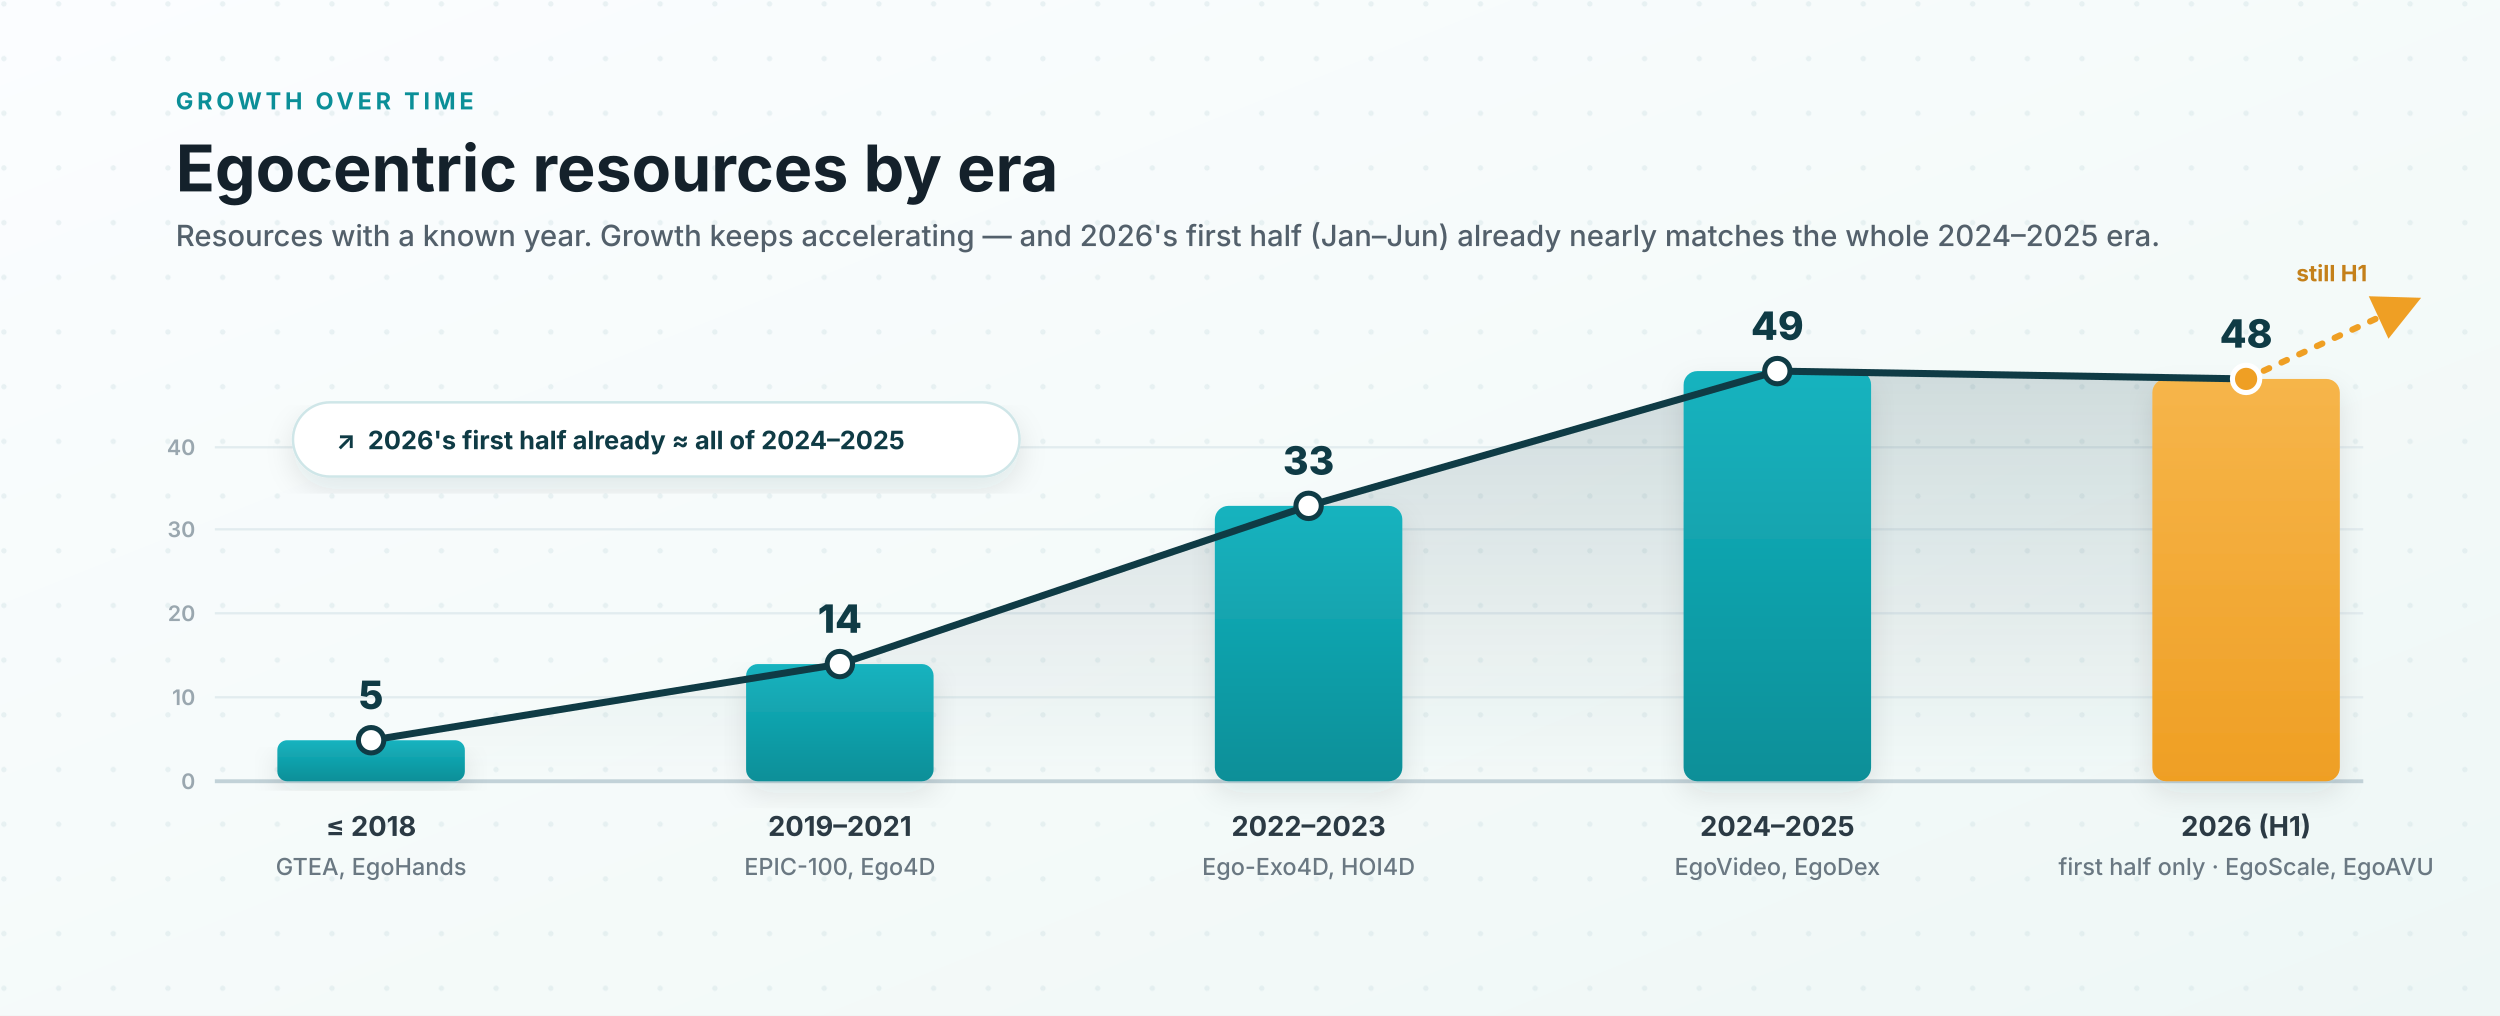
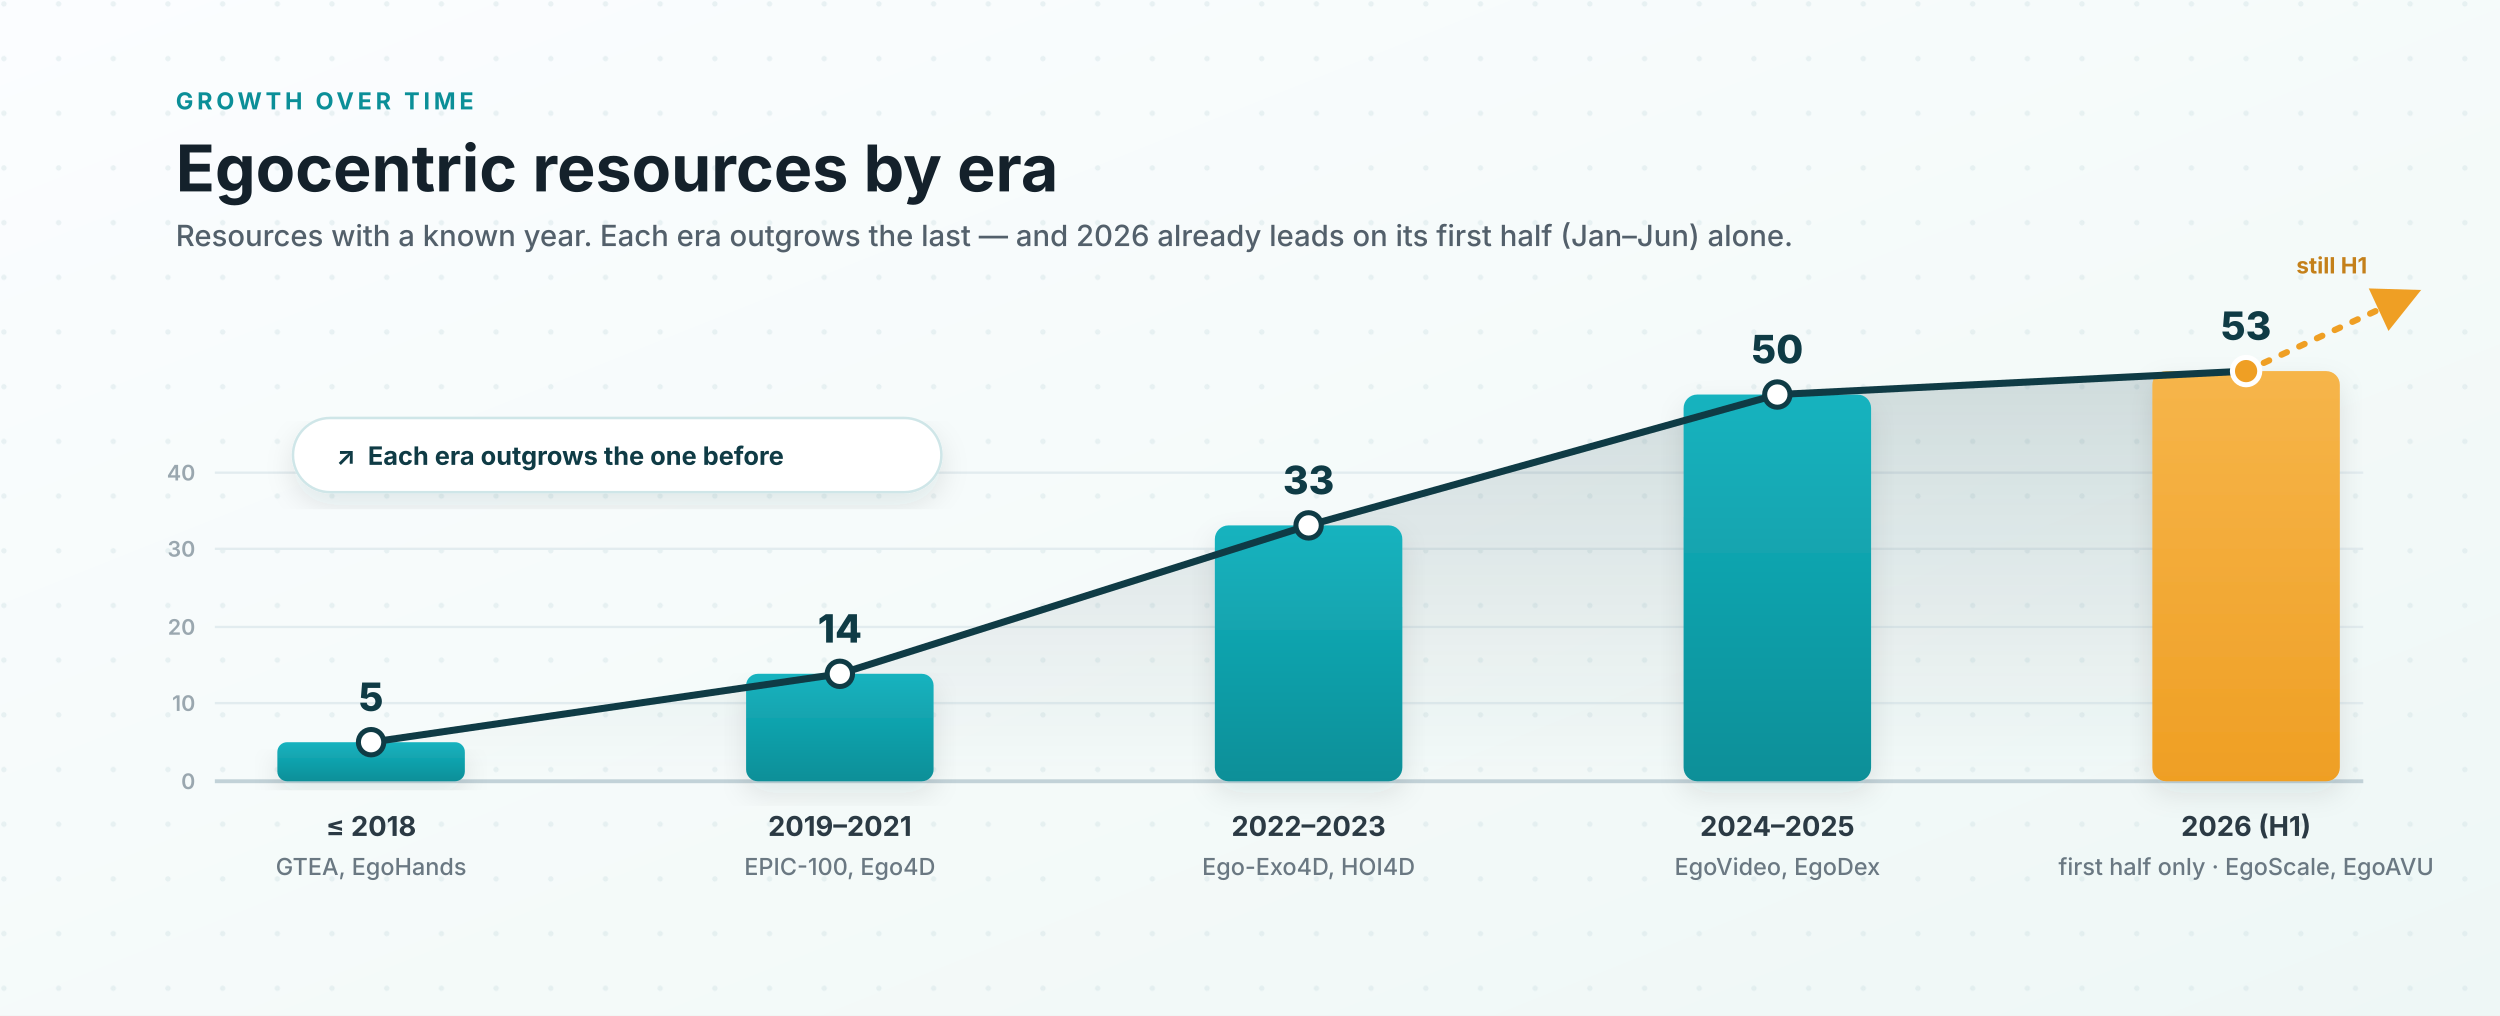
<svg xmlns="http://www.w3.org/2000/svg" viewBox="0 0 1280 520" role="img" aria-labelledby="title desc">
  <defs>
    <linearGradient id="bg" x1="0" x2="1" y1="0" y2="1">
      <stop offset="0" stop-color="#fbfdff" />
      <stop offset="0.6" stop-color="#f4faf9" />
      <stop offset="1" stop-color="#eef7f6" />
    </linearGradient>
    <linearGradient id="barT" x1="0" x2="0" y1="0" y2="1">
      <stop offset="0" stop-color="#16b3bf" />
      <stop offset="1" stop-color="#0b8f98" />
    </linearGradient>
    <linearGradient id="barA" x1="0" x2="0" y1="0" y2="1">
      <stop offset="0" stop-color="#f6b54a" />
      <stop offset="1" stop-color="#ef9f24" />
    </linearGradient>
    <linearGradient id="area" x1="0" x2="0" y1="0" y2="1">
      <stop offset="0" stop-color="#0f3b45" stop-opacity="0.16" />
      <stop offset="1" stop-color="#0f3b45" stop-opacity="0" />
    </linearGradient>
    <pattern id="dots" width="28" height="28" patternUnits="userSpaceOnUse">
      <circle cx="2" cy="2" r="1.4" fill="#cfe0e4" opacity="0.4" />
    </pattern>
    <filter id="shadow" x="-12%" y="-12%" width="124%" height="135%">
      <feDropShadow dx="0" dy="6" stdDeviation="7" flood-color="#0f2a33" flood-opacity="0.10" />
    </filter>
    <marker id="up" viewBox="0 0 10 10" refX="6.5" refY="5" markerWidth="7.5" markerHeight="7.5" orient="auto-start-reverse">
      <path d="M0 0 L10 5 L0 10 z" fill="#ef9f24" />
    </marker>
    <style>
      .ink { fill: #14212b; }
      .kicker { font: 700 12px system-ui, -apple-system, "Segoe UI", sans-serif; fill: #0b8f98; letter-spacing: .16em; }
      .title { font: 700 33px system-ui, -apple-system, "Segoe UI", sans-serif; }
      .subtitle { font: 500 15px system-ui, -apple-system, "Segoe UI", sans-serif; fill: #53606b; }
      .count { font: 800 20px system-ui, -apple-system, "Segoe UI", sans-serif; fill: #0f3b45; }
      .era { font: 700 14px system-ui, -apple-system, "Segoe UI", sans-serif; fill: #2b3a44; }
      .anchor { font: 500 12px system-ui, -apple-system, "Segoe UI", sans-serif; fill: #6a7882; }
      .grid { stroke: #e2ecef; stroke-width: 1.2; }
      .gridlabel { font: 600 11px system-ui, -apple-system, "Segoe UI", sans-serif; fill: #9aa7af; }
      .axis { stroke: #c2d2d8; stroke-width: 2; }
      .trend { stroke: #0f3b45; stroke-width: 3.6; fill: none; stroke-linejoin: round; stroke-linecap: round; }
      .proj { stroke: #ef9f24; stroke-width: 3.2; fill: none; stroke-dasharray: 3 7; stroke-linecap: round; }
      .callout { fill: #ffffff; stroke: #cfe6e8; stroke-width: 1.3; filter: url(#shadow); }
      .calloutText { font: 700 13px system-ui, -apple-system, "Segoe UI", sans-serif; fill: #0f3b45; }
      .note { font: 700 11.5px system-ui, -apple-system, "Segoe UI", sans-serif; fill: #c4801a; }
    </style>
  </defs>
  <rect width="1280" height="520" fill="url(#bg)" />
  <rect width="1280" height="520" fill="url(#dots)" />
  <text class="kicker" x="90" y="56">GROWTH OVER TIME</text>
  <text class="title ink" x="90" y="98">Egocentric resources by era</text>
-   <text class="subtitle" x="90" y="126">Resources with a known year. Growth keeps accelerating — and 2026's first half (Jan–Jun) already nearly matches the whole 2024–2025 era.</text>
-   <line class="grid" x1="110" y1="357" x2="1210" y2="357" />
-   <line class="grid" x1="110" y1="314" x2="1210" y2="314" />
-   <line class="grid" x1="110" y1="271" x2="1210" y2="271" />
-   <line class="grid" x1="110" y1="229" x2="1210" y2="229" />
+   <text class="subtitle" x="90" y="126">Resources with a known year. Each era outgrows the last — and 2026 already leads on its first half (Jan–Jun) alone.</text>
+   <line class="grid" x1="110" y1="360" x2="1210" y2="360" />
+   <line class="grid" x1="110" y1="321" x2="1210" y2="321" />
+   <line class="grid" x1="110" y1="281" x2="1210" y2="281" />
+   <line class="grid" x1="110" y1="242" x2="1210" y2="242" />
  <text class="gridlabel" x="100" y="404" text-anchor="end">0</text>
-   <text class="gridlabel" x="100" y="361" text-anchor="end">10</text>
-   <text class="gridlabel" x="100" y="318" text-anchor="end">20</text>
-   <text class="gridlabel" x="100" y="275" text-anchor="end">30</text>
-   <text class="gridlabel" x="100" y="233" text-anchor="end">40</text>
+   <text class="gridlabel" x="100" y="364" text-anchor="end">10</text>
+   <text class="gridlabel" x="100" y="325" text-anchor="end">20</text>
+   <text class="gridlabel" x="100" y="285" text-anchor="end">30</text>
+   <text class="gridlabel" x="100" y="246" text-anchor="end">40</text>
  <line class="axis" x1="110" y1="400" x2="1210" y2="400" />
-   <path d="M190 379 L430 340 L670 259 L910 190 L1150 194 L1150 400 L190 400 Z" fill="url(#area)" />
-   <rect x="142" y="379" width="96" height="21" rx="5" fill="url(#barT)" filter="url(#shadow)" />
-   <rect x="382" y="340" width="96" height="60" rx="6" fill="url(#barT)" filter="url(#shadow)" />
-   <rect x="622" y="259" width="96" height="141" rx="7" fill="url(#barT)" filter="url(#shadow)" />
-   <rect x="862" y="190" width="96" height="210" rx="7" fill="url(#barT)" filter="url(#shadow)" />
-   <rect x="1102" y="194" width="96" height="206" rx="7" fill="url(#barA)" filter="url(#shadow)" />
-   <polyline class="trend" points="190,379 430,340 670,259 910,190 1150,194" />
-   <path class="proj" d="M1150 194 L1232 156" marker-end="url(#up)" />
-   <text class="note" x="1212" y="144" text-anchor="end">still H1</text>
+   <path d="M190 380 L430 345 L670 269 L910 202 L1150 190 L1150 400 L190 400 Z" fill="url(#area)" />
+   <rect x="142" y="380" width="96" height="20" rx="5" fill="url(#barT)" filter="url(#shadow)" />
+   <rect x="382" y="345" width="96" height="55" rx="6" fill="url(#barT)" filter="url(#shadow)" />
+   <rect x="622" y="269" width="96" height="131" rx="7" fill="url(#barT)" filter="url(#shadow)" />
+   <rect x="862" y="202" width="96" height="198" rx="7" fill="url(#barT)" filter="url(#shadow)" />
+   <rect x="1102" y="190" width="96" height="210" rx="7" fill="url(#barA)" filter="url(#shadow)" />
+   <polyline class="trend" points="190,380 430,345 670,269 910,202 1150,190" />
+   <path class="proj" d="M1150 190 L1232 152" marker-end="url(#up)" />
+   <text class="note" x="1212" y="140" text-anchor="end">still H1</text>
  <g>
-     <circle cx="190" cy="379" r="6.5" fill="#ffffff" stroke="#0f3b45" stroke-width="2.6" />
-     <circle cx="430" cy="340" r="6.5" fill="#ffffff" stroke="#0f3b45" stroke-width="2.6" />
-     <circle cx="670" cy="259" r="6.5" fill="#ffffff" stroke="#0f3b45" stroke-width="2.6" />
-     <circle cx="910" cy="190" r="6.5" fill="#ffffff" stroke="#0f3b45" stroke-width="2.6" />
-     <circle cx="1150" cy="194" r="7" fill="#ef9f24" stroke="#ffffff" stroke-width="2.6" />
+     <circle cx="190" cy="380" r="6.5" fill="#ffffff" stroke="#0f3b45" stroke-width="2.6" />
+     <circle cx="430" cy="345" r="6.5" fill="#ffffff" stroke="#0f3b45" stroke-width="2.6" />
+     <circle cx="670" cy="269" r="6.5" fill="#ffffff" stroke="#0f3b45" stroke-width="2.6" />
+     <circle cx="910" cy="202" r="6.5" fill="#ffffff" stroke="#0f3b45" stroke-width="2.6" />
+     <circle cx="1150" cy="190" r="7" fill="#ef9f24" stroke="#ffffff" stroke-width="2.6" />
  </g>
-   <text class="count" x="190" y="363" text-anchor="middle">5</text>
-   <text class="count" x="430" y="324" text-anchor="middle">14</text>
-   <text class="count" x="670" y="243" text-anchor="middle">33</text>
-   <text class="count" x="910" y="174" text-anchor="middle">49</text>
-   <text class="count" x="1150" y="178" text-anchor="middle">48</text>
+   <text class="count" x="190" y="364" text-anchor="middle">5</text>
+   <text class="count" x="430" y="329" text-anchor="middle">14</text>
+   <text class="count" x="670" y="253" text-anchor="middle">33</text>
+   <text class="count" x="910" y="186" text-anchor="middle">50</text>
+   <text class="count" x="1150" y="174" text-anchor="middle">53</text>
  <text class="era" x="190" y="428" text-anchor="middle">≤ 2018</text>
  <text class="anchor" x="190" y="448" text-anchor="middle">GTEA, EgoHands</text>
  <text class="era" x="430" y="428" text-anchor="middle">2019–2021</text>
  <text class="anchor" x="430" y="448" text-anchor="middle">EPIC-100, Ego4D</text>
  <text class="era" x="670" y="428" text-anchor="middle">2022–2023</text>
  <text class="anchor" x="670" y="448" text-anchor="middle">Ego-Exo4D, HOI4D</text>
  <text class="era" x="910" y="428" text-anchor="middle">2024–2025</text>
  <text class="anchor" x="910" y="448" text-anchor="middle">EgoVideo, EgoDex</text>
  <text class="era" x="1150" y="428" text-anchor="middle">2026 (H1)</text>
  <text class="anchor" x="1150" y="448" text-anchor="middle">first half only · EgoScale, EgoAVU</text>
  <g>
-     <rect class="callout" x="150" y="206" width="372" height="38" rx="19" />
-     <text class="calloutText" x="172" y="230">↗  2026's first half already ≈ all of 2024–2025</text>
+     <rect class="callout" x="150" y="214" width="332" height="38" rx="19" />
+     <text class="calloutText" x="172" y="238">↗  Each era outgrows the one before</text>
  </g>
</svg>
